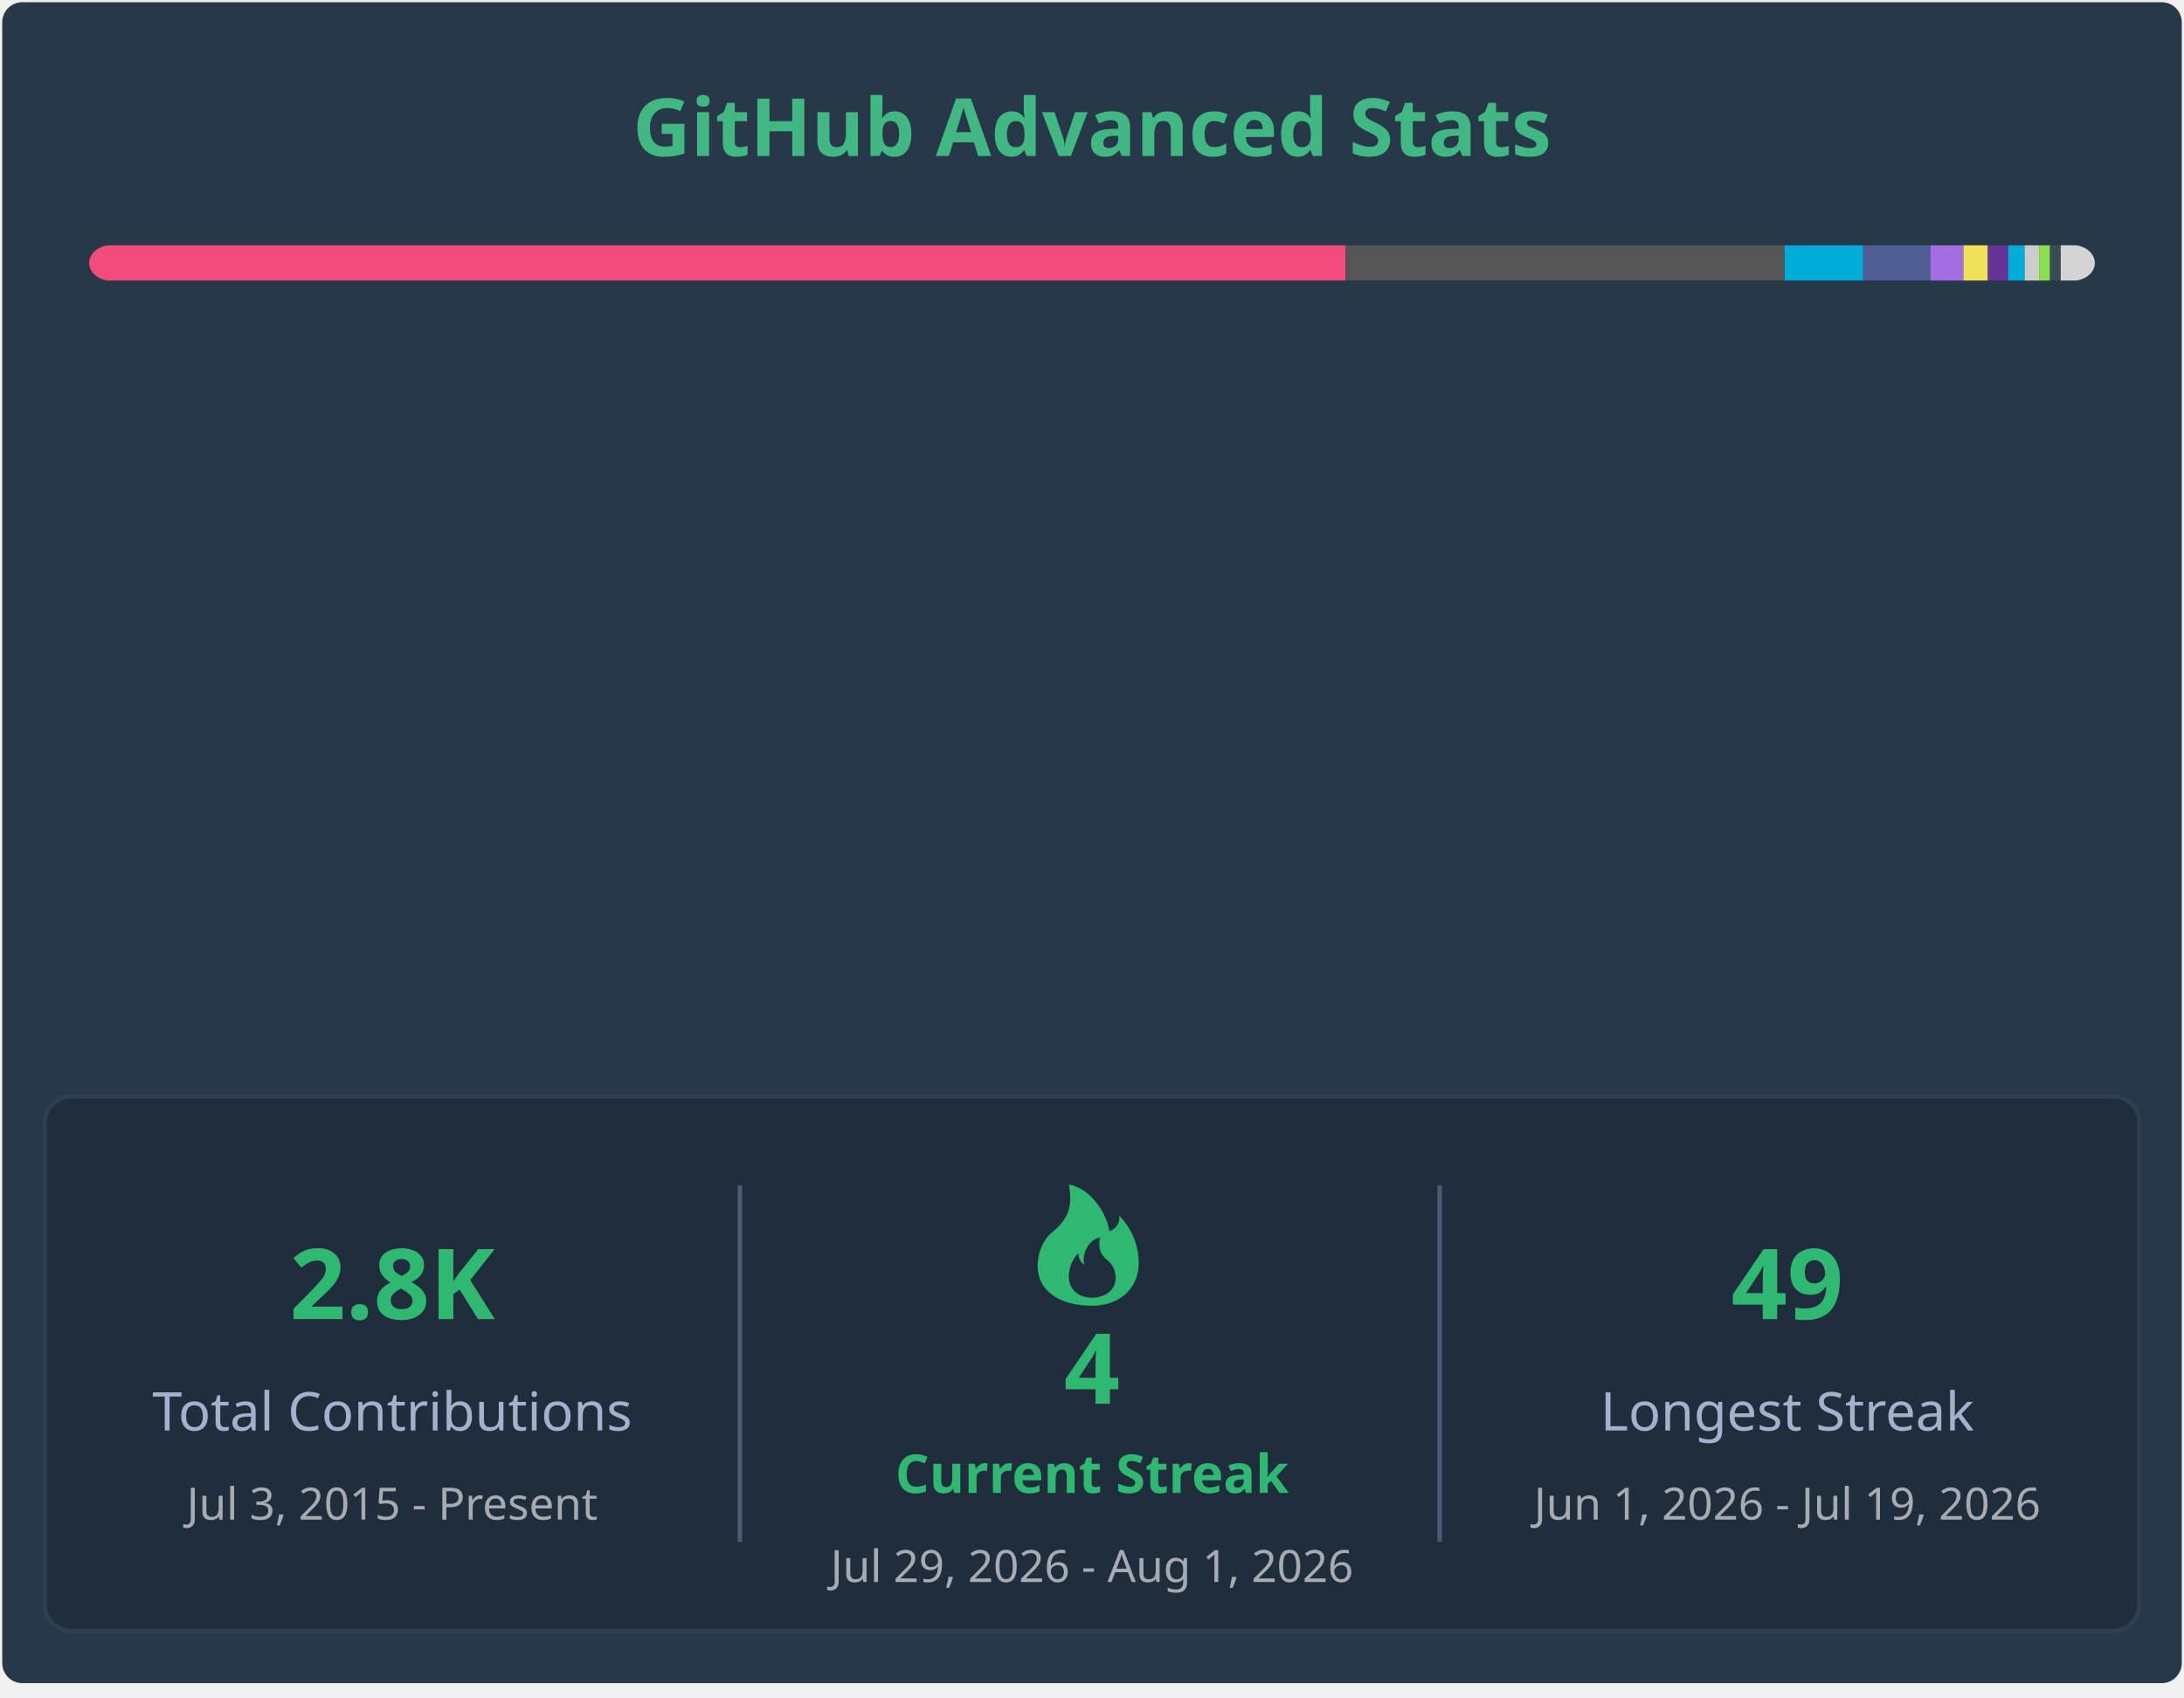
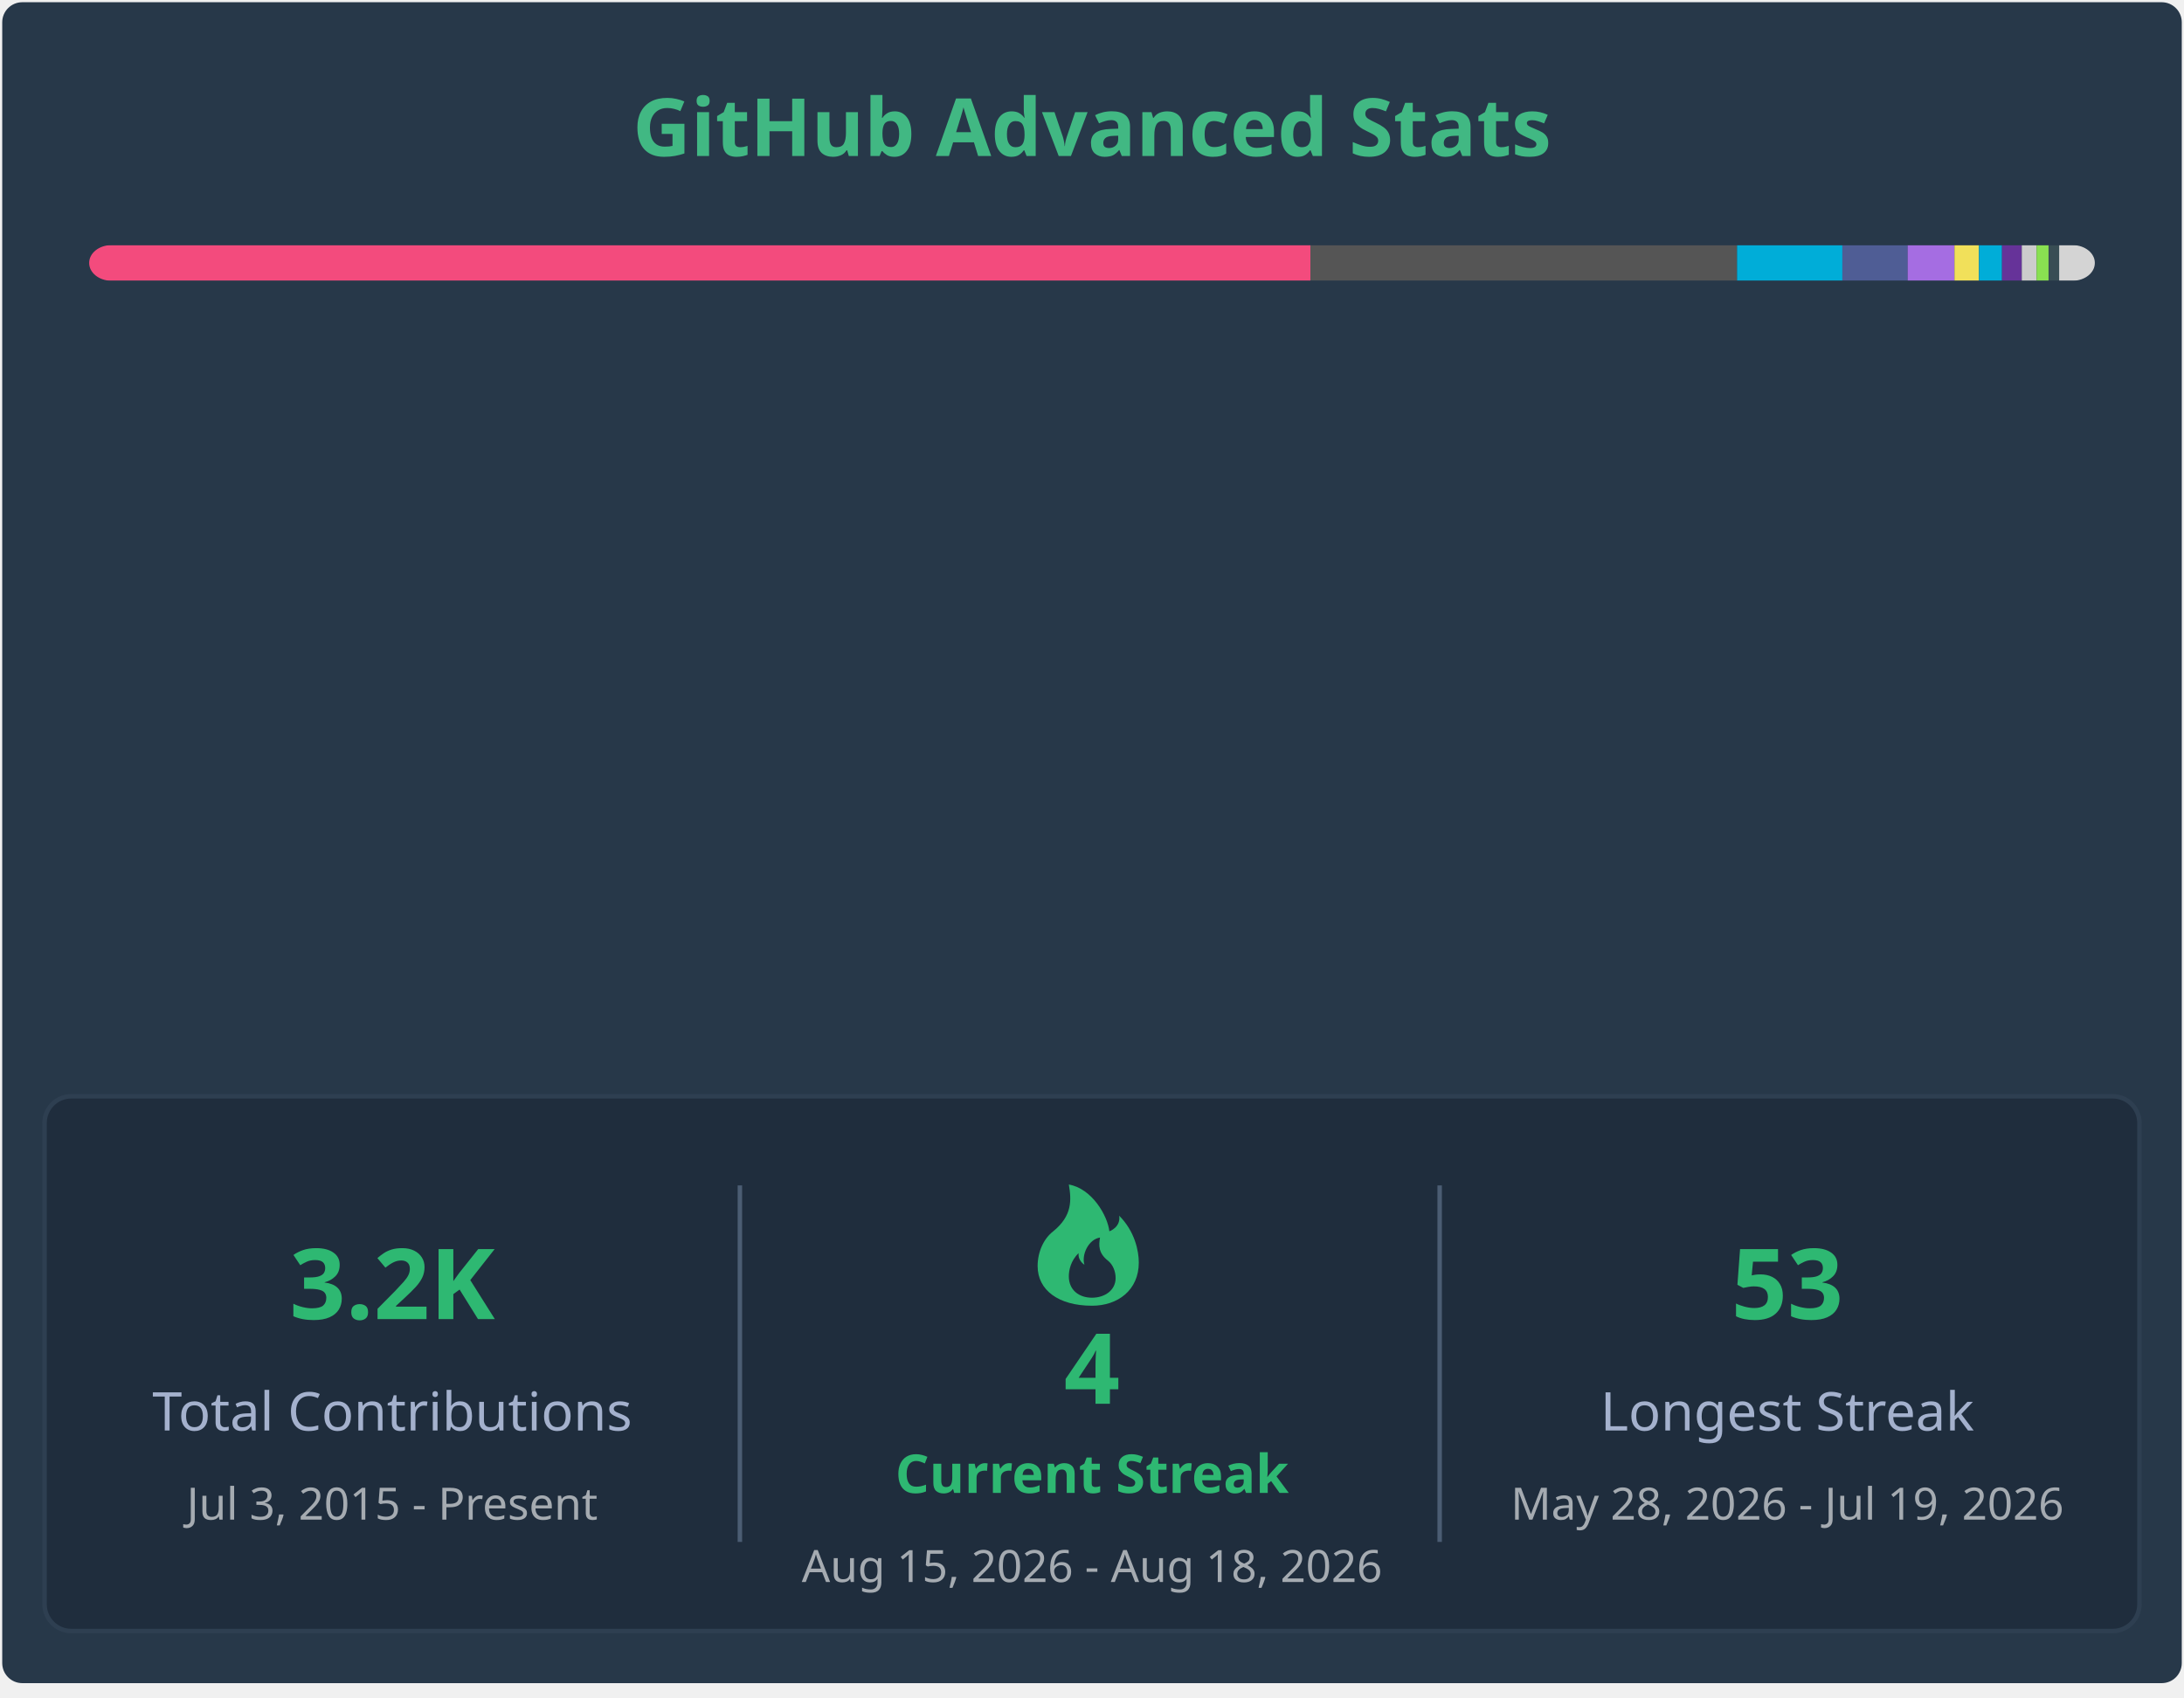
<svg xmlns="http://www.w3.org/2000/svg" width="490" height="381" viewBox="0 0 490 381" fill="none" role="img" aria-labelledby="descId">
  <style>
        .header {
            font: 600 18px 'Segoe UI', Ubuntu, Sans-Serif;
            fill: #41b883;
            animation: fadeInAnimation 0.8s ease-in-out forwards;
        }
        .stat-label {
            font: 600 12px 'Segoe UI', Ubuntu, Sans-Serif;
            fill: #fffefe;
        }
        .stat-value {
            font: 700 12px 'Segoe UI', Ubuntu, Sans-Serif;
            fill: #41b883;
        }
        .lang-name {
            font: 400 11px "Segoe UI", Ubuntu, Sans-Serif;
            fill: #fffefe;
        }
        .stagger {
            opacity: 0;
            animation: fadeInAnimation 0.3s ease-in-out forwards;
        }
        @keyframes fadeInAnimation {
            from { opacity: 0; }
            to { opacity: 1; }
        }
    </style>
  <rect x="0.5" y="0.5" rx="4.5" height="99%" stroke="#e4e2e2" width="489" fill="#273849" stroke-opacity="0" />
  <g transform="translate(245, 35)">
    <text x="0" y="0" class="header" text-anchor="middle">GitHub Advanced Stats</text>
  </g>
  <g transform="translate(20, 55)">
    <mask id="rect-mask">
      <rect x="0" y="0" width="450" height="8" fill="white" rx="5" />
    </mask>
-     <rect mask="url(#rect-mask)" x="0" y="0" width="281.905" height="8" fill="#f34b7d" />
-     <rect mask="url(#rect-mask)" x="281.905" y="0" width="98.48" height="8" fill="#555555" />
-     <rect mask="url(#rect-mask)" x="380.385" y="0" width="17.637" height="8" fill="#00ADD8" />
-     <rect mask="url(#rect-mask)" x="398.022" y="0" width="15.075" height="8" fill="#4F5D95" />
-     <rect mask="url(#rect-mask)" x="413.097" y="0" width="7.413" height="8" fill="#a56de2" />
-     <rect mask="url(#rect-mask)" x="420.51" y="0" width="5.478" height="8" fill="#f1e05a" />
-     <rect mask="url(#rect-mask)" x="425.988" y="0" width="4.561" height="8" fill="#663399" />
-     <rect mask="url(#rect-mask)" x="430.55" y="0" width="3.692" height="8" fill="#00ADD8" />
-     <rect mask="url(#rect-mask)" x="434.242" y="0" width="3.245" height="8" fill="#cccccc" />
-     <rect mask="url(#rect-mask)" x="437.487" y="0" width="2.451" height="8" fill="#89e051" />
-     <rect mask="url(#rect-mask)" x="439.938" y="0" width="2.405" height="8" fill="#384d54" />
-     <rect mask="url(#rect-mask)" x="442.343" y="0" width="7.657" height="8" fill="#d4d4d4" />
+     <rect mask="url(#rect-mask)" x="0" y="0" width="274.006" height="8" fill="#f34b7d" />
+     <rect mask="url(#rect-mask)" x="274.006" y="0" width="95.72" height="8" fill="#555555" />
+     <rect mask="url(#rect-mask)" x="369.726" y="0" width="23.627" height="8" fill="#00ADD8" />
+     <rect mask="url(#rect-mask)" x="393.353" y="0" width="14.639" height="8" fill="#4F5D95" />
+     <rect mask="url(#rect-mask)" x="407.992" y="0" width="10.511" height="8" fill="#a56de2" />
+     <rect mask="url(#rect-mask)" x="418.503" y="0" width="5.499" height="8" fill="#f1e05a" />
+     <rect mask="url(#rect-mask)" x="424.003" y="0" width="5.171" height="8" fill="#00ADD8" />
+     <rect mask="url(#rect-mask)" x="429.174" y="0" width="4.435" height="8" fill="#663399" />
+     <rect mask="url(#rect-mask)" x="433.609" y="0" width="3.317" height="8" fill="#cccccc" />
+     <rect mask="url(#rect-mask)" x="436.925" y="0" width="2.69" height="8" fill="#89e051" />
+     <rect mask="url(#rect-mask)" x="439.615" y="0" width="2.376" height="8" fill="#384d54" />
+     <rect mask="url(#rect-mask)" x="441.992" y="0" width="8.008" height="8" fill="#d4d4d4" />
    <g transform="translate(5, 25)">
      <g transform="translate(0, 0)">
        <g transform="translate(0, 0)">
          <g transform="translate(0, 0)" class="stagger" style="animation-delay: 450ms">
            <circle cx="5" cy="6" r="5" fill="#f34b7d" />
-             <text x="15" y="10" class="lang-name">C++ 62.65%</text>
+             <text x="15" y="10" class="lang-name">C++ 60.89%</text>
          </g>
          <g transform="translate(0, 25)" class="stagger" style="animation-delay: 550ms">
            <circle cx="5" cy="6" r="5" fill="#555555" />
-             <text x="15" y="10" class="lang-name">C 21.88%</text>
+             <text x="15" y="10" class="lang-name">C 21.27%</text>
          </g>
          <g transform="translate(0, 50)" class="stagger" style="animation-delay: 650ms">
            <circle cx="5" cy="6" r="5" fill="#00ADD8" />
-             <text x="15" y="10" class="lang-name">Go 3.92%</text>
+             <text x="15" y="10" class="lang-name">Go 5.25%</text>
          </g>
          <g transform="translate(0, 75)" class="stagger" style="animation-delay: 750ms">
            <circle cx="5" cy="6" r="5" fill="#4F5D95" />
-             <text x="15" y="10" class="lang-name">PHP 3.35%</text>
+             <text x="15" y="10" class="lang-name">PHP 3.25%</text>
          </g>
          <g transform="translate(0, 100)" class="stagger" style="animation-delay: 850ms">
            <circle cx="5" cy="6" r="5" fill="#a56de2" />
-             <text x="15" y="10" class="lang-name">Vala 1.65%</text>
+             <text x="15" y="10" class="lang-name">Vala 2.34%</text>
          </g>
          <g transform="translate(0, 125)" class="stagger" style="animation-delay: 950ms">
            <circle cx="5" cy="6" r="5" fill="#f1e05a" />
            <text x="15" y="10" class="lang-name">JavaScript 1.22%</text>
          </g>
        </g>
        <g transform="translate(130, 0)">
          <g transform="translate(0, 0)" class="stagger" style="animation-delay: 450ms">
-             <circle cx="5" cy="6" r="5" fill="#663399" />
-             <text x="15" y="10" class="lang-name">CSS 1.01%</text>
+             <circle cx="5" cy="6" r="5" fill="#00ADD8" />
+             <text x="15" y="10" class="lang-name">Go Template 1.15%</text>
          </g>
          <g transform="translate(0, 25)" class="stagger" style="animation-delay: 550ms">
-             <circle cx="5" cy="6" r="5" fill="#00ADD8" />
-             <text x="15" y="10" class="lang-name">Go Template 0.82%</text>
+             <circle cx="5" cy="6" r="5" fill="#663399" />
+             <text x="15" y="10" class="lang-name">CSS 0.99%</text>
          </g>
          <g transform="translate(0, 50)" class="stagger" style="animation-delay: 650ms">
            <circle cx="5" cy="6" r="5" fill="#cccccc" />
-             <text x="15" y="10" class="lang-name">Gettext Catalog 0.72%</text>
+             <text x="15" y="10" class="lang-name">Gettext Catalog 0.74%</text>
          </g>
          <g transform="translate(0, 75)" class="stagger" style="animation-delay: 750ms">
            <circle cx="5" cy="6" r="5" fill="#89e051" />
-             <text x="15" y="10" class="lang-name">Shell 0.54%</text>
+             <text x="15" y="10" class="lang-name">Shell 0.60%</text>
          </g>
          <g transform="translate(0, 100)" class="stagger" style="animation-delay: 850ms">
            <circle cx="5" cy="6" r="5" fill="#384d54" />
            <text x="15" y="10" class="lang-name">Dockerfile 0.53%</text>
          </g>
          <g transform="translate(0, 125)" class="stagger" style="animation-delay: 950ms">
            <circle cx="5" cy="6" r="5" fill="#d4d4d4" />
-             <text x="15" y="10" class="lang-name">Others 1.70%</text>
+             <text x="15" y="10" class="lang-name">Others 1.78%</text>
          </g>
        </g>
      </g>
      <g transform="translate(295, 2)">
        <g transform="translate(0, 2)" class="stagger" style="animation-delay: 0ms">
          <text x="0" y="10" class="stat-label">Total Commits:</text>
-           <text x="115" y="10" class="stat-value">1.4K</text>
+           <text x="115" y="10" class="stat-value">1.7K</text>
        </g>
        <g transform="translate(0, 24)" class="stagger" style="animation-delay: 100ms">
          <text x="0" y="10" class="stat-label">Merged PRs:</text>
-           <text x="115" y="10" class="stat-value">150</text>
+           <text x="115" y="10" class="stat-value">156</text>
        </g>
        <g transform="translate(0, 46)" class="stagger" style="animation-delay: 200ms">
          <text x="0" y="10" class="stat-label">Code Reviews:</text>
-           <text x="115" y="10" class="stat-value">3</text>
+           <text x="115" y="10" class="stat-value">5</text>
        </g>
        <g transform="translate(0, 68)" class="stagger" style="animation-delay: 300ms">
          <text x="0" y="10" class="stat-label">Total Issues:</text>
-           <text x="115" y="10" class="stat-value">114</text>
+           <text x="115" y="10" class="stat-value">117</text>
        </g>
        <g transform="translate(0, 90)" class="stagger" style="animation-delay: 400ms">
          <text x="0" y="10" class="stat-label">Total Stars:</text>
          <text x="115" y="10" class="stat-value">6</text>
        </g>
        <g transform="translate(0, 112)" class="stagger" style="animation-delay: 500ms">
          <text x="0" y="10" class="stat-label">Total Repositories:</text>
-           <text x="115" y="10" class="stat-value">16</text>
+           <text x="115" y="10" class="stat-value">17</text>
        </g>
        <g transform="translate(0, 134)" class="stagger" style="animation-delay: 600ms">
          <text x="0" y="10" class="stat-label">Followers:</text>
          <text x="115" y="10" class="stat-value">12</text>
        </g>
      </g>
    </g>
  </g>
  <g transform="translate(10, 246)">
    <rect width="470" height="120" rx="6" fill="#1f2d3d" stroke="#2e3f51" stroke-width="1" />
    <g transform="translate(0, 20)">
      <text x="78" y="30" fill="#2eb872" font-family="Segoe UI, Ubuntu, sans-serif" font-weight="bold" font-size="22px" text-anchor="middle">
-                 2.8K
+                 3.2K
            </text>
      <text x="78" y="55" fill="#a4b1cd" font-family="Segoe UI, Ubuntu, sans-serif" font-size="12px" text-anchor="middle">
                Total Contributions
            </text>
      <text x="78" y="75" fill="#ffffff" opacity="0.6" font-family="Segoe UI, Ubuntu, sans-serif" font-size="10px" text-anchor="middle">
                Jul  3, 2015 - Present
            </text>
    </g>
    <line x1="156" y1="20" x2="156" y2="100" stroke="#4b5d73" stroke-width="1" />
    <g transform="translate(156, 15)">
      <path d="M79,32 C84.8,32 89.5,28.5 89.5,22.3 C89.5,19.7 88.6,15.3 85.1,11.8 C85.5,14.4 82.9,15.3 82.9,15.3 C82.5,11.8 79,5.7 73.8,4.8 C74.4,8.3 74.6,11.8 70.3,15.3 C68.1,17 66.8,20 66.8,23.1 C66.8,28.5 71.5,32 79,32 M79,30.2 C76.1,30.2 73.8,28.5 73.8,25.4 C73.8,24.1 74.2,21.9 76,20.2 C75.8,21.9 77.3,22.8 77.3,22.8 C76.6,20.6 78.2,17.1 80.8,16.7 C80.5,18.4 80.4,20.2 82.6,21.9 C83.7,22.8 84.3,24.3 84.3,25.8 C84.3,28.5 81.9,30.2 79,30.2" fill="#2eb872" />
      <text x="79" y="54" fill="#2eb872" font-family="Segoe UI, Ubuntu, sans-serif" font-weight="bold" font-size="22px" text-anchor="middle">
                4
            </text>
      <text x="79" y="74" fill="#2eb872" font-family="Segoe UI, Ubuntu, sans-serif" font-weight="bold" font-size="12px" text-anchor="middle">
                Current Streak
            </text>
      <text x="79" y="94" fill="#ffffff" opacity="0.6" font-family="Segoe UI, Ubuntu, sans-serif" font-size="10px" text-anchor="middle">
-                 Jul 29, 2026 - Aug  1, 2026
+                 Aug 15, 2026 - Aug 18, 2026
            </text>
    </g>
    <line x1="313" y1="20" x2="313" y2="100" stroke="#4b5d73" stroke-width="1" />
    <g transform="translate(313, 20)">
      <text x="78" y="30" fill="#2eb872" font-family="Segoe UI, Ubuntu, sans-serif" font-weight="bold" font-size="22px" text-anchor="middle">
-                 49
+                 53
            </text>
      <text x="78" y="55" fill="#a4b1cd" font-family="Segoe UI, Ubuntu, sans-serif" font-size="12px" text-anchor="middle">
                Longest Streak
            </text>
      <text x="78" y="75" fill="#ffffff" opacity="0.6" font-family="Segoe UI, Ubuntu, sans-serif" font-size="10px" text-anchor="middle">
-                 Jun  1, 2026 - Jul 19, 2026
+                 May 28, 2026 - Jul 19, 2026
            </text>
    </g>
  </g>
</svg>
